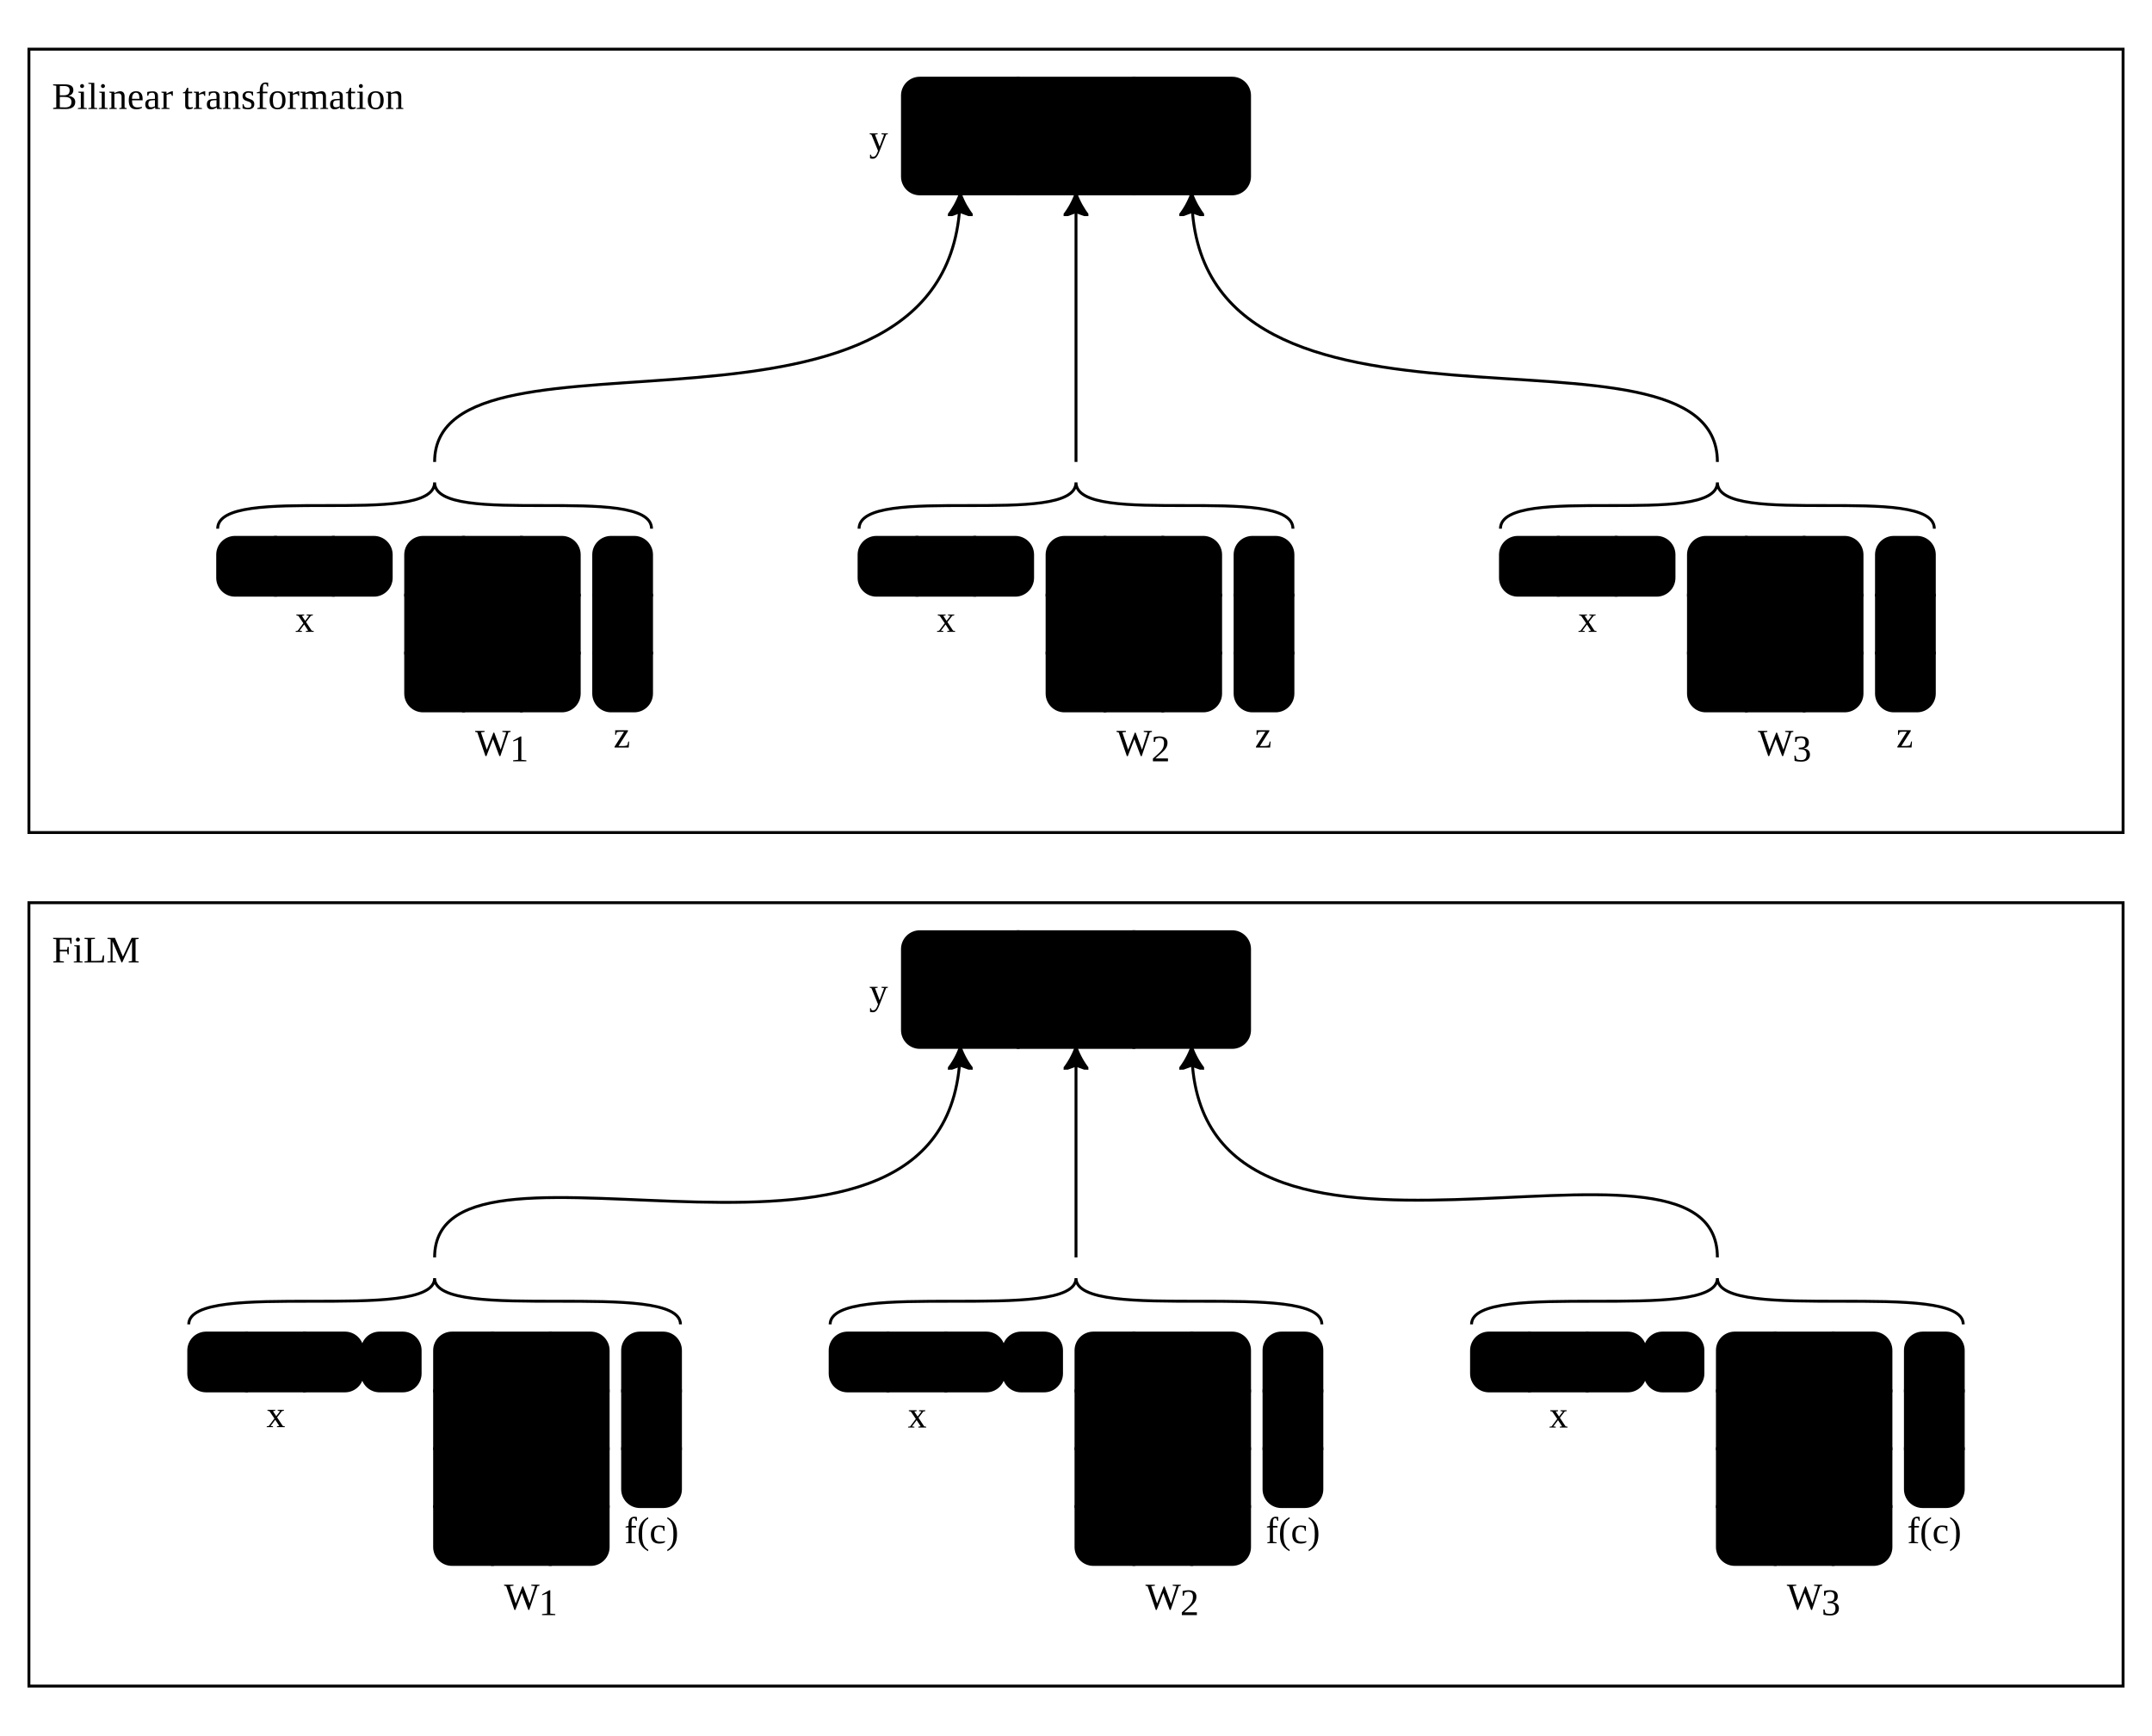
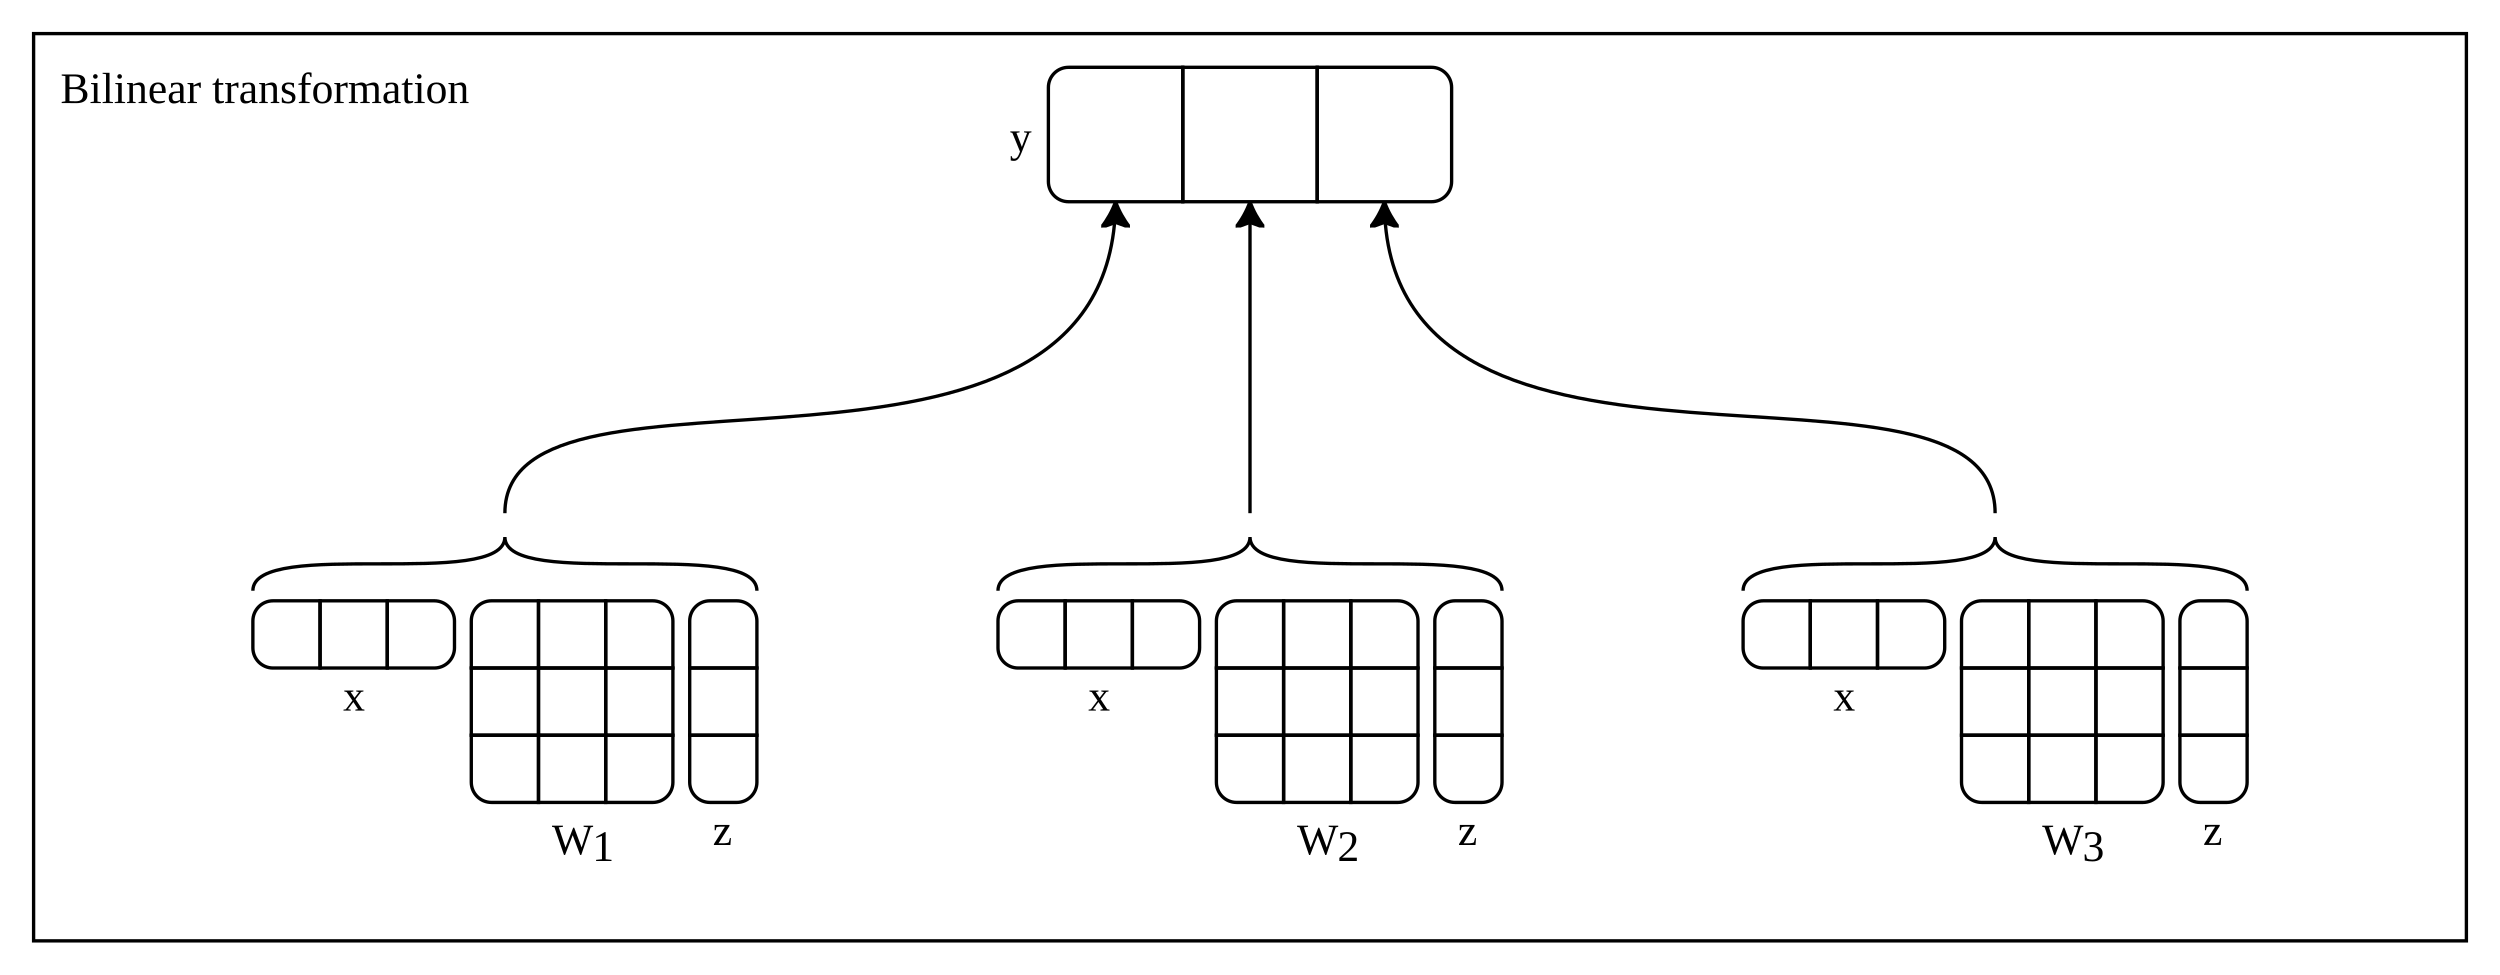
- <svg xmlns="http://www.w3.org/2000/svg" xmlns:xlink="http://www.w3.org/1999/xlink" viewBox="0 0 744 600">
+ <svg xmlns="http://www.w3.org/2000/svg" xmlns:xlink="http://www.w3.org/1999/xlink" viewBox="0 0 744 290">
  <defs>
    <symbol id="arrow-right" viewBox="0 0 7.69 8.56">
      <path style="stroke: rgb(0, 0, 0);" d="M 7.69 4.28 C 4.911 5.279 2.314 6.725 0 8.56 L 1.55 4.28 L 0 0 C 2.314 1.835 4.911 3.28 7.69 4.28 Z" class="figure-path" />
    </symbol>
    <symbol id="arrow-up" viewBox="0 0 8.56 7.69">
      <path style="stroke: rgb(0, 0, 0);" d="M 4.28 0 a 27.2 27.2 0 0 0 4.28 7.69 L 4.28 6.14 l -4.28 1.55 A 27.17 27.17 0 0 0 4.28 0 Z" class="figure-path" />
    </symbol>
    <symbol id="arrow-left" viewBox="0 0 7.69 8.56">
      <path style="stroke: rgb(0, 0, 0);" d="M 0 4.28 a 27.2 27.2 0 0 0 7.69 -4.28 L 6.14 4.28 l 1.55 4.28 A 27.18 27.18 0 0 0 0 4.28 Z" class="figure-path" />
    </symbol>
    <symbol id="arrow-down" viewBox="0 0 8.56 7.69">
      <path style="stroke: rgb(0, 0, 0);" d="M 4.28 7.69 a 27.2 27.2 0 0 0 -4.28 -7.69 l 4.28 1.55 4.28 -1.55 A 27.18 27.18 0 0 0 4.28 7.69 Z" class="figure-path" />
    </symbol>
  </defs>
-   <g transform="matrix(1, 0, 0, 1, 12.16799, -20.09621)" id="mlp-figure">
-     <rect x="-2.168" y="37.098" width="724" height="270.866" style="fill: none; stroke: rgb(0, 0, 0);" class="figure-group figure-box" />
+   <g transform="matrix(1, 0, 0, 1, 12.16799, -27.098)" id="mlp-figure">
+     <rect x="-2.168" y="37.098" width="724" height="270" style="fill: none; stroke: rgb(0, 0, 0);" class="figure-group figure-box" />
    <text x="5.819" y="57.768" style="font-size: 13px; white-space: pre;" class="figure-text">Bilinear transformation</text>
    <g transform="matrix(1, 0, 0, 1, 79.77043, -94.22044)">
      <g transform="matrix(1, 0, 0, 1, -16.68333, 300.1208)">
-         <path style="stroke: rgb(0, 0, 0);" transform="matrix(1, 0, 0, 1, 0, 0)" d="M 0 6 a 6 6 0 0 1 6 -6 l 14 0 l 0 20 l -14 0 a 6 6 0 0 1 -6 -6 Z" class="figure-element" />
-         <path style="stroke: rgb(0, 0, 0);" transform="matrix(1, 0, 0, 1, 20, 0)" d="M 0 0 l 20 0 l 0 20 l -20 0 Z" class="figure-element" />
-         <path style="stroke: rgb(0, 0, 0);" transform="matrix(1, 0, 0, 1, 40, 0)" d="M 0 0 l 14 0 a 6 6 0 0 1 6 6 l 0 8 a 6 6 0 0 1 -6 6 l -14 0 Z" class="figure-element" />
+         <path style="fill: none; stroke: rgb(0, 0, 0);" transform="matrix(1, 0, 0, 1, 0, 0)" d="M 0 6 a 6 6 0 0 1 6 -6 l 14 0 l 0 20 l -14 0 a 6 6 0 0 1 -6 -6 Z" class="figure-element" />
+         <path style="fill: none; stroke: rgb(0, 0, 0);" transform="matrix(1, 0, 0, 1, 20, 0)" d="M 0 0 l 20 0 l 0 20 l -20 0 Z" class="figure-element" />
+         <path style="fill: none; stroke: rgb(0, 0, 0);" transform="matrix(1, 0, 0, 1, 40, 0)" d="M 0 0 l 14 0 a 6 6 0 0 1 6 6 l 0 8 a 6 6 0 0 1 -6 6 l -14 0 Z" class="figure-element" />
        <text x="59.454" y="324.652" style="font-size: 13px; white-space: pre;" class="figure-text" transform="matrix(0.999998, 0, 0, 1, -32.59362, -291.9844)">x</text>
      </g>
      <g transform="matrix(1, 0, 0, 1, 48.31668, 300.1208)">
-         <path style="stroke: rgb(0, 0, 0);" transform="matrix(1, 0, 0, 1, 0, 0)" d="M 0 6 a 6 6 0 0 1 6 -6 l 14 0 l 0 20 l -20 0 Z" class="figure-element" />
-         <path style="stroke: rgb(0, 0, 0);" transform="matrix(1, 0, 0, 1, 20, 0)" d="M 0 0 l 20 0 l 0 20 l -20 0 Z" class="figure-element" />
-         <path style="stroke: rgb(0, 0, 0);" transform="matrix(1, 0, 0, 1, 40, 0)" d="M 0 0 l 14 0 a 6 6 0 0 1 6 6 l 0 14l -20 0 Z" class="figure-element" />
-         <path style="stroke: rgb(0, 0, 0);" transform="matrix(1, 0, 0, 1, 0, 20)" d="M 0 0 l 20 0 l 0 20 l -20 0 Z" class="figure-element" />
-         <path style="stroke: rgb(0, 0, 0);" transform="matrix(1, 0, 0, 1, 20, 20)" d="M 0 0 l 20 0 l 0 20 l -20 0 Z" class="figure-element" />
-         <path style="stroke: rgb(0, 0, 0);" transform="matrix(1, 0, 0, 1, 40, 20)" d="M 0 0 l 20 0 l 0 20 l -20 0 Z" class="figure-element" />
-         <path style="stroke: rgb(0, 0, 0);" transform="matrix(1, 0, 0, 1, 0, 40)" d="M 0 0 l 20 0 l 0 20 l -14 0 a 6 6 0 0 1 -6 -6 Z" class="figure-element" />
-         <path style="stroke: rgb(0, 0, 0);" transform="matrix(1, 0, 0, 1, 20, 40)" d="M 0 0 l 20 0 l 0 20 l -20 0 Z" class="figure-element" />
-         <path style="stroke: rgb(0, 0, 0);" transform="matrix(1, 0, 0, 1, 40, 40)" d="M 0 0 l 20 0 l 0 14 a 6 6 0 0 1 -6 6 l -14 0 Z" class="figure-element" />
+         <path style="fill: none; stroke: rgb(0, 0, 0);" transform="matrix(1, 0, 0, 1, 0, 0)" d="M 0 6 a 6 6 0 0 1 6 -6 l 14 0 l 0 20 l -20 0 Z" class="figure-element" />
+         <path style="fill: none; stroke: rgb(0, 0, 0);" transform="matrix(1, 0, 0, 1, 20, 0)" d="M 0 0 l 20 0 l 0 20 l -20 0 Z" class="figure-element" />
+         <path style="fill: none; stroke: rgb(0, 0, 0);" transform="matrix(1, 0, 0, 1, 40, 0)" d="M 0 0 l 14 0 a 6 6 0 0 1 6 6 l 0 14l -20 0 Z" class="figure-element" />
+         <path style="fill: none; stroke: rgb(0, 0, 0);" transform="matrix(1, 0, 0, 1, 0, 20)" d="M 0 0 l 20 0 l 0 20 l -20 0 Z" class="figure-element" />
+         <path style="fill: none; stroke: rgb(0, 0, 0);" transform="matrix(1, 0, 0, 1, 20, 20)" d="M 0 0 l 20 0 l 0 20 l -20 0 Z" class="figure-element" />
+         <path style="fill: none; stroke: rgb(0, 0, 0);" transform="matrix(1, 0, 0, 1, 40, 20)" d="M 0 0 l 20 0 l 0 20 l -20 0 Z" class="figure-element" />
+         <path style="fill: none; stroke: rgb(0, 0, 0);" transform="matrix(1, 0, 0, 1, 0, 40)" d="M 0 0 l 20 0 l 0 20 l -14 0 a 6 6 0 0 1 -6 -6 Z" class="figure-element" />
+         <path style="fill: none; stroke: rgb(0, 0, 0);" transform="matrix(1, 0, 0, 1, 20, 40)" d="M 0 0 l 20 0 l 0 20 l -20 0 Z" class="figure-element" />
+         <path style="fill: none; stroke: rgb(0, 0, 0);" transform="matrix(1, 0, 0, 1, 40, 40)" d="M 0 0 l 20 0 l 0 14 a 6 6 0 0 1 -6 6 l -14 0 Z" class="figure-element" />
        <text x="24.008" y="75.43" style="font-size: 13px; white-space: pre;" class="figure-text">W</text>
        <text x="36.004" y="77.425" class="figure-text subscript" style="font-size: 13px; white-space: pre;">1</text>
      </g>
      <g transform="matrix(0, 1, -1, 0, 133.3167, 300.1207)">
-         <path style="stroke: rgb(0, 0, 0);" transform="matrix(1, 0, 0, 1, 0, 0)" d="M 0 6 a 6 6 0 0 1 6 -6 l 14 0 l 0 20 l -14 0 a 6 6 0 0 1 -6 -6 Z" class="figure-element" />
-         <path style="stroke: rgb(0, 0, 0);" transform="matrix(1, 0, 0, 1, 20, 0)" d="M 0 0 l 20 0 l 0 20 l -20 0 Z" class="figure-element" />
-         <path style="stroke: rgb(0, 0, 0);" transform="matrix(1, 0, 0, 1, 40, 0)" d="M 0 0 l 14 0 a 6 6 0 0 1 6 6 l 0 8 a 6 6 0 0 1 -6 6 l -14 0 Z" class="figure-element" />
+         <path style="fill: none; stroke: rgb(0, 0, 0);" transform="matrix(1, 0, 0, 1, 0, 0)" d="M 0 6 a 6 6 0 0 1 6 -6 l 14 0 l 0 20 l -14 0 a 6 6 0 0 1 -6 -6 Z" class="figure-element" />
+         <path style="fill: none; stroke: rgb(0, 0, 0);" transform="matrix(1, 0, 0, 1, 20, 0)" d="M 0 0 l 20 0 l 0 20 l -20 0 Z" class="figure-element" />
+         <path style="fill: none; stroke: rgb(0, 0, 0);" transform="matrix(1, 0, 0, 1, 40, 0)" d="M 0 0 l 14 0 a 6 6 0 0 1 6 6 l 0 8 a 6 6 0 0 1 -6 6 l -14 0 Z" class="figure-element" />
        <text x="59.454" y="324.652" style="font-size: 13px; white-space: pre;" class="figure-text" transform="matrix(0, -0.999996, 1, 0, -251.9844, 72.59351)">z</text>
      </g>
    </g>
    <g transform="matrix(1, 0, 0, 1, 299.5768, 53.8767)">
      <g transform="matrix(1, 0, 0, 1, -14.74488, 152.0236)">
-         <path style="stroke: rgb(0, 0, 0);" transform="matrix(1, 0, 0, 1, 0, 0)" d="M 0 6 a 6 6 0 0 1 6 -6 l 14 0 l 0 20 l -14 0 a 6 6 0 0 1 -6 -6 Z" class="figure-element" />
-         <path style="stroke: rgb(0, 0, 0);" transform="matrix(1, 0, 0, 1, 20, 0)" d="M 0 0 l 20 0 l 0 20 l -20 0 Z" class="figure-element" />
-         <path style="stroke: rgb(0, 0, 0);" transform="matrix(1, 0, 0, 1, 40, 0)" d="M 0 0 l 14 0 a 6 6 0 0 1 6 6 l 0 8 a 6 6 0 0 1 -6 6 l -14 0 Z" class="figure-element" />
+         <path style="fill: none; stroke: rgb(0, 0, 0);" transform="matrix(1, 0, 0, 1, 0, 0)" d="M 0 6 a 6 6 0 0 1 6 -6 l 14 0 l 0 20 l -14 0 a 6 6 0 0 1 -6 -6 Z" class="figure-element" />
+         <path style="fill: none; stroke: rgb(0, 0, 0);" transform="matrix(1, 0, 0, 1, 20, 0)" d="M 0 0 l 20 0 l 0 20 l -20 0 Z" class="figure-element" />
+         <path style="fill: none; stroke: rgb(0, 0, 0);" transform="matrix(1, 0, 0, 1, 40, 0)" d="M 0 0 l 14 0 a 6 6 0 0 1 6 6 l 0 8 a 6 6 0 0 1 -6 6 l -14 0 Z" class="figure-element" />
        <text x="59.454" y="324.652" style="font-size: 13px; white-space: pre;" class="figure-text" transform="matrix(1.000001, 0, 0, 1, -32.59383, -291.9844)">x</text>
      </g>
      <g transform="matrix(1, 0, 0, 1, 50.25511, 152.0236)">
-         <path style="stroke: rgb(0, 0, 0)" transform="matrix(1, 0, 0, 1, 0, 0)" d="M 0 6 a 6 6 0 0 1 6 -6 l 14 0 l 0 20 l -20 0 Z" class="figure-element" />
-         <path style="stroke: rgb(0, 0, 0)" transform="matrix(1, 0, 0, 1, 20, 0)" d="M 0 0 l 20 0 l 0 20 l -20 0 Z" class="figure-element" />
-         <path style="stroke: rgb(0, 0, 0)" transform="matrix(1, 0, 0, 1, 40, 0)" d="M 0 0 l 14 0 a 6 6 0 0 1 6 6 l 0 14l -20 0 Z" class="figure-element" />
-         <path style="stroke: rgb(0, 0, 0)" transform="matrix(1, 0, 0, 1, 0, 20)" d="M 0 0 l 20 0 l 0 20 l -20 0 Z" class="figure-element" />
-         <path style="stroke: rgb(0, 0, 0)" transform="matrix(1, 0, 0, 1, 20, 20)" d="M 0 0 l 20 0 l 0 20 l -20 0 Z" class="figure-element" />
-         <path style="stroke: rgb(0, 0, 0)" transform="matrix(1, 0, 0, 1, 40, 20)" d="M 0 0 l 20 0 l 0 20 l -20 0 Z" class="figure-element" />
-         <path style="stroke: rgb(0, 0, 0)" transform="matrix(1, 0, 0, 1, 0, 40)" d="M 0 0 l 20 0 l 0 20 l -14 0 a 6 6 0 0 1 -6 -6 Z" class="figure-element" />
-         <path style="stroke: rgb(0, 0, 0)" transform="matrix(1, 0, 0, 1, 20, 40)" d="M 0 0 l 20 0 l 0 20 l -20 0 Z" class="figure-element" />
-         <path style="stroke: rgb(0, 0, 0)" transform="matrix(1, 0, 0, 1, 40, 40)" d="M 0 0 l 20 0 l 0 14 a 6 6 0 0 1 -6 6 l -14 0 Z" class="figure-element" />
+         <path style="fill: none; stroke: rgb(0, 0, 0);" transform="matrix(1, 0, 0, 1, 0, 0)" d="M 0 6 a 6 6 0 0 1 6 -6 l 14 0 l 0 20 l -20 0 Z" class="figure-element" />
+         <path style="fill: none; stroke: rgb(0, 0, 0);" transform="matrix(1, 0, 0, 1, 20, 0)" d="M 0 0 l 20 0 l 0 20 l -20 0 Z" class="figure-element" />
+         <path style="fill: none; stroke: rgb(0, 0, 0);" transform="matrix(1, 0, 0, 1, 40, 0)" d="M 0 0 l 14 0 a 6 6 0 0 1 6 6 l 0 14l -20 0 Z" class="figure-element" />
+         <path style="fill: none; stroke: rgb(0, 0, 0);" transform="matrix(1, 0, 0, 1, 0, 20)" d="M 0 0 l 20 0 l 0 20 l -20 0 Z" class="figure-element" />
+         <path style="fill: none; stroke: rgb(0, 0, 0);" transform="matrix(1, 0, 0, 1, 20, 20)" d="M 0 0 l 20 0 l 0 20 l -20 0 Z" class="figure-element" />
+         <path style="fill: none; stroke: rgb(0, 0, 0);" transform="matrix(1, 0, 0, 1, 40, 20)" d="M 0 0 l 20 0 l 0 20 l -20 0 Z" class="figure-element" />
+         <path style="fill: none; stroke: rgb(0, 0, 0);" transform="matrix(1, 0, 0, 1, 0, 40)" d="M 0 0 l 20 0 l 0 20 l -14 0 a 6 6 0 0 1 -6 -6 Z" class="figure-element" />
+         <path style="fill: none; stroke: rgb(0, 0, 0);" transform="matrix(1, 0, 0, 1, 20, 40)" d="M 0 0 l 20 0 l 0 20 l -20 0 Z" class="figure-element" />
+         <path style="fill: none; stroke: rgb(0, 0, 0);" transform="matrix(1, 0, 0, 1, 40, 40)" d="M 0 0 l 20 0 l 0 14 a 6 6 0 0 1 -6 6 l -14 0 Z" class="figure-element" />
        <text x="24.003" y="75.437" style="font-size: 13px; white-space: pre;" class="figure-text">W</text>
        <text x="36.013" y="77.433" class="figure-text subscript" style="font-size: 13px; white-space: pre;">2</text>
      </g>
      <g transform="matrix(0, 1, -1, 0, 135.2551, 152.0236)">
-         <path style="stroke: rgb(0, 0, 0)" transform="matrix(1, 0, 0, 1, 0, 0)" d="M 0 6 a 6 6 0 0 1 6 -6 l 14 0 l 0 20 l -14 0 a 6 6 0 0 1 -6 -6 Z" class="figure-element" />
-         <path style="stroke: rgb(0, 0, 0)" transform="matrix(1, 0, 0, 1, 20, 0)" d="M 0 0 l 20 0 l 0 20 l -20 0 Z" class="figure-element" />
-         <path style="stroke: rgb(0, 0, 0)" transform="matrix(1, 0, 0, 1, 40, 0)" d="M 0 0 l 14 0 a 6 6 0 0 1 6 6 l 0 8 a 6 6 0 0 1 -6 6 l -14 0 Z" class="figure-element" />
+         <path style="fill: none; stroke: rgb(0, 0, 0);" transform="matrix(1, 0, 0, 1, 0, 0)" d="M 0 6 a 6 6 0 0 1 6 -6 l 14 0 l 0 20 l -14 0 a 6 6 0 0 1 -6 -6 Z" class="figure-element" />
+         <path style="fill: none; stroke: rgb(0, 0, 0);" transform="matrix(1, 0, 0, 1, 20, 0)" d="M 0 0 l 20 0 l 0 20 l -20 0 Z" class="figure-element" />
+         <path style="fill: none; stroke: rgb(0, 0, 0);" transform="matrix(1, 0, 0, 1, 40, 0)" d="M 0 0 l 14 0 a 6 6 0 0 1 6 6 l 0 8 a 6 6 0 0 1 -6 6 l -14 0 Z" class="figure-element" />
        <text x="59.454" y="324.652" style="font-size: 13px; white-space: pre;" class="figure-text" transform="matrix(0, -0.999996, 1, 0, -251.9844, 72.59351)">z</text>
      </g>
    </g>
    <g transform="matrix(1, 0, 0, 1, 360.0691, 97.4334)">
      <g transform="matrix(1, 0, 0, 1, 146.5076, 108.4669)">
-         <path style="stroke: rgb(0, 0, 0)" transform="matrix(1, 0, 0, 1, 0, 0)" d="M 0 6 a 6 6 0 0 1 6 -6 l 14 0 l 0 20 l -14 0 a 6 6 0 0 1 -6 -6 Z" class="figure-element" />
-         <path style="stroke: rgb(0, 0, 0)" transform="matrix(1, 0, 0, 1, 20, 0)" d="M 0 0 l 20 0 l 0 20 l -20 0 Z" class="figure-element" />
-         <path style="stroke: rgb(0, 0, 0)" transform="matrix(1, 0, 0, 1, 40, 0)" d="M 0 0 l 14 0 a 6 6 0 0 1 6 6 l 0 8 a 6 6 0 0 1 -6 6 l -14 0 Z" class="figure-element" />
+         <path style="fill: none; stroke: rgb(0, 0, 0);" transform="matrix(1, 0, 0, 1, 0, 0)" d="M 0 6 a 6 6 0 0 1 6 -6 l 14 0 l 0 20 l -14 0 a 6 6 0 0 1 -6 -6 Z" class="figure-element" />
+         <path style="fill: none; stroke: rgb(0, 0, 0);" transform="matrix(1, 0, 0, 1, 20, 0)" d="M 0 0 l 20 0 l 0 20 l -20 0 Z" class="figure-element" />
+         <path style="fill: none; stroke: rgb(0, 0, 0);" transform="matrix(1, 0, 0, 1, 40, 0)" d="M 0 0 l 14 0 a 6 6 0 0 1 6 6 l 0 8 a 6 6 0 0 1 -6 6 l -14 0 Z" class="figure-element" />
        <text x="59.454" y="324.652" style="font-size: 13px; white-space: pre;" class="figure-text" transform="matrix(1.000001, 0, 0, 1, -32.5938, -291.9844)">x</text>
      </g>
      <g transform="matrix(1, 0, 0, 1, 211.5076, 108.4669)">
-         <path style="stroke: rgb(0, 0, 0)" transform="matrix(1, 0, 0, 1, 0, 0)" d="M 0 6 a 6 6 0 0 1 6 -6 l 14 0 l 0 20 l -20 0 Z" class="figure-element" />
-         <path style="stroke: rgb(0, 0, 0)" transform="matrix(1, 0, 0, 1, 20, 0)" d="M 0 0 l 20 0 l 0 20 l -20 0 Z" class="figure-element" />
-         <path style="stroke: rgb(0, 0, 0)" transform="matrix(1, 0, 0, 1, 40, 0)" d="M 0 0 l 14 0 a 6 6 0 0 1 6 6 l 0 14l -20 0 Z" class="figure-element" />
-         <path style="stroke: rgb(0, 0, 0)" transform="matrix(1, 0, 0, 1, 0, 20)" d="M 0 0 l 20 0 l 0 20 l -20 0 Z" class="figure-element" />
-         <path style="stroke: rgb(0, 0, 0)" transform="matrix(1, 0, 0, 1, 20, 20)" d="M 0 0 l 20 0 l 0 20 l -20 0 Z" class="figure-element" />
-         <path style="stroke: rgb(0, 0, 0)" transform="matrix(1, 0, 0, 1, 40, 20)" d="M 0 0 l 20 0 l 0 20 l -20 0 Z" class="figure-element" />
-         <path style="stroke: rgb(0, 0, 0)" transform="matrix(1, 0, 0, 1, 0, 40)" d="M 0 0 l 20 0 l 0 20 l -14 0 a 6 6 0 0 1 -6 -6 Z" class="figure-element" />
-         <path style="stroke: rgb(0, 0, 0)" transform="matrix(1, 0, 0, 1, 20, 40)" d="M 0 0 l 20 0 l 0 20 l -20 0 Z" class="figure-element" />
-         <path style="stroke: rgb(0, 0, 0)" transform="matrix(1, 0, 0, 1, 40, 40)" d="M 0 0 l 20 0 l 0 14 a 6 6 0 0 1 -6 6 l -14 0 Z" class="figure-element" />
+         <path style="fill: none; stroke: rgb(0, 0, 0);" transform="matrix(1, 0, 0, 1, 0, 0)" d="M 0 6 a 6 6 0 0 1 6 -6 l 14 0 l 0 20 l -20 0 Z" class="figure-element" />
+         <path style="fill: none; stroke: rgb(0, 0, 0);" transform="matrix(1, 0, 0, 1, 20, 0)" d="M 0 0 l 20 0 l 0 20 l -20 0 Z" class="figure-element" />
+         <path style="fill: none; stroke: rgb(0, 0, 0);" transform="matrix(1, 0, 0, 1, 40, 0)" d="M 0 0 l 14 0 a 6 6 0 0 1 6 6 l 0 14l -20 0 Z" class="figure-element" />
+         <path style="fill: none; stroke: rgb(0, 0, 0);" transform="matrix(1, 0, 0, 1, 0, 20)" d="M 0 0 l 20 0 l 0 20 l -20 0 Z" class="figure-element" />
+         <path style="fill: none; stroke: rgb(0, 0, 0);" transform="matrix(1, 0, 0, 1, 20, 20)" d="M 0 0 l 20 0 l 0 20 l -20 0 Z" class="figure-element" />
+         <path style="fill: none; stroke: rgb(0, 0, 0);" transform="matrix(1, 0, 0, 1, 40, 20)" d="M 0 0 l 20 0 l 0 20 l -20 0 Z" class="figure-element" />
+         <path style="fill: none; stroke: rgb(0, 0, 0);" transform="matrix(1, 0, 0, 1, 0, 40)" d="M 0 0 l 20 0 l 0 20 l -14 0 a 6 6 0 0 1 -6 -6 Z" class="figure-element" />
+         <path style="fill: none; stroke: rgb(0, 0, 0);" transform="matrix(1, 0, 0, 1, 20, 40)" d="M 0 0 l 20 0 l 0 20 l -20 0 Z" class="figure-element" />
+         <path style="fill: none; stroke: rgb(0, 0, 0);" transform="matrix(1, 0, 0, 1, 40, 40)" d="M 0 0 l 20 0 l 0 14 a 6 6 0 0 1 -6 6 l -14 0 Z" class="figure-element" />
        <text x="24.002" y="75.429" style="font-size: 13px; white-space: pre;" class="figure-text">W</text>
        <text x="36.005" y="77.429" class="figure-text subscript" style="font-size: 13px; white-space: pre;">3</text>
      </g>
      <g transform="matrix(0, 1, -1, 0, 296.5077, 108.4669)">
-         <path style="stroke: rgb(0, 0, 0)" transform="matrix(1, 0, 0, 1, 0, 0)" d="M 0 6 a 6 6 0 0 1 6 -6 l 14 0 l 0 20 l -14 0 a 6 6 0 0 1 -6 -6 Z" class="figure-element" />
-         <path style="stroke: rgb(0, 0, 0)" transform="matrix(1, 0, 0, 1, 20, 0)" d="M 0 0 l 20 0 l 0 20 l -20 0 Z" class="figure-element" />
-         <path style="stroke: rgb(0, 0, 0)" transform="matrix(1, 0, 0, 1, 40, 0)" d="M 0 0 l 14 0 a 6 6 0 0 1 6 6 l 0 8 a 6 6 0 0 1 -6 6 l -14 0 Z" class="figure-element" />
+         <path style="fill: none; stroke: rgb(0, 0, 0);" transform="matrix(1, 0, 0, 1, 0, 0)" d="M 0 6 a 6 6 0 0 1 6 -6 l 14 0 l 0 20 l -14 0 a 6 6 0 0 1 -6 -6 Z" class="figure-element" />
+         <path style="fill: none; stroke: rgb(0, 0, 0);" transform="matrix(1, 0, 0, 1, 20, 0)" d="M 0 0 l 20 0 l 0 20 l -20 0 Z" class="figure-element" />
+         <path style="fill: none; stroke: rgb(0, 0, 0);" transform="matrix(1, 0, 0, 1, 40, 0)" d="M 0 0 l 14 0 a 6 6 0 0 1 6 6 l 0 8 a 6 6 0 0 1 -6 6 l -14 0 Z" class="figure-element" />
        <text x="26.793" y="249.719" style="font-size: 13px; white-space: pre;" class="figure-text" transform="matrix(0, -1, 1, 0, -177.0625, 39.92187)">z</text>
      </g>
    </g>
    <g transform="matrix(1, 0, 0, 1, 299.8319, 47.13044)">
-       <path style="stroke: rgb(0, 0, 0)" transform="matrix(1, 0, 0, 1, 0, 0)" d="M 0 6 a 6 6 0 0 1 6 -6 l 34 0 l 0 40 l -34 0 a 6 6 0 0 1 -6 -6 Z" class="figure-element" />
-       <path style="stroke: rgb(0, 0, 0)" transform="matrix(1, 0, 0, 1, 40, 0)" d="M 0 0 l 40 0 l 0 40 l -40 0 Z" class="figure-element" />
-       <path style="stroke: rgb(0, 0, 0)" transform="matrix(1, 0, 0, 1, 80, 0)" d="M 0 0 l 34 0 a 6 6 0 0 1 6 6 l 0 28 a 6 6 0 0 1 -6 6 l -34 0 Z" class="figure-element" />
+       <path style="fill: none; stroke: rgb(0, 0, 0);" transform="matrix(1, 0, 0, 1, 0, 0)" d="M 0 6 a 6 6 0 0 1 6 -6 l 34 0 l 0 40 l -34 0 a 6 6 0 0 1 -6 -6 Z" class="figure-element" />
+       <path style="fill: none; stroke: rgb(0, 0, 0);" transform="matrix(1, 0, 0, 1, 40, 0)" d="M 0 0 l 40 0 l 0 40 l -40 0 Z" class="figure-element" />
+       <path style="fill: none; stroke: rgb(0, 0, 0);" transform="matrix(1, 0, 0, 1, 80, 0)" d="M 0 0 l 34 0 a 6 6 0 0 1 6 6 l 0 28 a 6 6 0 0 1 -6 6 l -34 0 Z" class="figure-element" />
      <text x="-11.49" y="25.033" style="font-size: 13px; white-space: pre;" class="figure-text">y</text>
    </g>
    <use width="8.56" height="7.69" transform="matrix(1, 0, 0, 1, 315.5519, 87.13044)" xlink:href="#arrow-up" />
    <use width="8.56" height="7.69" transform="matrix(1, 0, 0, 1, 355.5519, 87.13044)" xlink:href="#arrow-up" />
    <use width="8.56" height="7.69" transform="matrix(1, 0, 0, 1, 395.5519, 87.13044)" xlink:href="#arrow-up" />
    <path style="fill: none; stroke: rgb(0, 0, 0);" class="figure-line" d="M 63.087 202.9 C 63.087 186.9 138.087 202.9 138.087 186.9 C 138.087 202.9 213.087 186.9 213.087 202.9" />
    <path style="fill: none; stroke: rgb(0, 0, 0);" class="figure-line" d="M 284.832 202.9 C 284.832 186.9 359.832 202.9 359.832 186.9 C 359.832 202.9 434.832 186.9 434.832 202.9" />
    <path style="fill: none; stroke: rgb(0, 0, 0);" class="figure-line" d="M 506.576 202.9 C 506.576 186.9 581.576 202.9 581.576 186.9 C 581.576 202.9 656.576 186.9 656.576 202.9" />
    <path style="fill: none; stroke: rgb(0, 0, 0);" class="figure-line" d="M 399.832 87.13 C 399.832 186.9 581.576 123.569 581.576 179.821" />
    <path style="fill: none; stroke: rgb(0, 0, 0);" class="figure-line" d="M 359.832 87.13 L 359.832 179.821" />
    <path style="fill: none; stroke: rgb(0, 0, 0);" class="figure-line" d="M 319.832 87.13 C 319.111 186.9 138.087 125.77 138.087 179.821" />
  </g>
-   <g transform="matrix(1, 0, 0, 1, 12.16799, 275.0342)" id="g-1">
-     <rect x="-2.168" y="37.098" width="724" height="270.866" style="fill: none; stroke: rgb(0, 0, 0);" class="figure-group figure-box" />
-     <text x="5.819" y="57.768" style="font-size: 13px; white-space: pre;" class="figure-text">FiLM</text>
-     <g transform="matrix(1, 0, 0, 1, 89.77044, -94.22044)">
-       <g transform="matrix(1, 0, 0, 1, -36.68332, 280.1206)">
-         <path style="stroke: rgb(0, 0, 0)" transform="matrix(1, 0, 0, 1, 0, 0)" d="M 0 6 a 6 6 0 0 1 6 -6 l 14 0 l 0 20 l -14 0 a 6 6 0 0 1 -6 -6 Z" class="figure-element" />
-         <path style="stroke: rgb(0, 0, 0)" transform="matrix(1, 0, 0, 1, 20, 0)" d="M 0 0 l 20 0 l 0 20 l -20 0 Z" class="figure-element" />
-         <path style="stroke: rgb(0, 0, 0)" transform="matrix(1, 0, 0, 1, 40, 0)" d="M 0 0 l 14 0 a 6 6 0 0 1 6 6 l 0 8 a 6 6 0 0 1 -6 6 l -14 0 Z" class="figure-element" />
-         <path style="stroke: rgb(0, 0, 0)" transform="matrix(1, 0, 0, 1, 60, 0)" d="M 0 6 a 6 6 0 0 1 6 -6 l 8 0 a 6 6 0 0 1 6 6 l 0 8 a 6 6 0 0 1 -6 6 l -8 0 a 6 6 0 0 1 -6 -6 Z" class="figure-element" />
-         <text x="59.454" y="324.652" style="font-size: 13px; white-space: pre;" class="figure-text" transform="matrix(0.999998, 0, 0, 1, -32.59362, -292.125)">x</text>
-         <text x="59.454" y="324.652" style="font-size: 13px; white-space: pre;" class="figure-text" transform="matrix(0.999998, 0, 0, 1, 7.672003, -309.7188)">1</text>
-       </g>
-       <g transform="matrix(1, 0, 0, 1, 48.31667, 280.4486)">
-         <path style="stroke: rgb(0, 0, 0)" d="M 0 5.672 C 0 2.358 2.686 -0.328 6 -0.328 L 20 -0.328 L 20 19.672 L 0 19.672 Z" class="figure-element" />
-         <path style="stroke: rgb(0, 0, 0)" d="M 20 -0.328 L 40 -0.328 L 40 19.672 L 20 19.672 Z" class="figure-element" />
-         <path style="stroke: rgb(0, 0, 0)" d="M 40 -0.328 L 54 -0.328 C 57.314 -0.328 60 2.358 60 5.672 L 60 19.672 L 40 19.672 Z" class="figure-element" />
-         <path d="M 0 19.672 L 20 19.672 L 20 39.672 L 0 39.672 Z" class="figure-element figure-faded" style="stroke: rgb(0, 0, 0);" />
-         <path d="M 20 19.672 L 40 19.672 L 40 39.672 L 20 39.672 Z" class="figure-element figure-faded" style="stroke: rgb(0, 0, 0);" />
-         <path d="M 40 19.672 L 60 19.672 L 60 39.672 L 40 39.672 Z" class="figure-element figure-faded" style="stroke: rgb(0, 0, 0);" />
-         <path d="M 0 39.672 L 20 39.672 L 20 59.672 L 0 59.672 Z" class="figure-element figure-faded" style="stroke: rgb(0, 0, 0);" />
-         <path d="M 20 39.672 L 40 39.672 L 40 59.672 L 20 59.672 Z" class="figure-element figure-faded" style="stroke: rgb(0, 0, 0);" />
-         <path d="M 40 39.672 L 60 39.672 L 60 59.672 L 40 59.672 Z" class="figure-element figure-faded" style="stroke: rgb(0, 0, 0);" />
-         <path style="stroke: rgb(0, 0, 0)" d="M 0 59.672 L 20 59.672 L 20 79.672 L 6 79.672 C 2.686 79.672 0 76.986 0 73.672 Z" class="figure-element" />
-         <path style="stroke: rgb(0, 0, 0)" d="M 20 59.672 L 40 59.672 L 40 79.672 L 20 79.672 Z" class="figure-element" />
-         <path style="stroke: rgb(0, 0, 0)" d="M 40 59.672 L 60 59.672 L 60 73.672 C 60 76.986 57.314 79.672 54 79.672 L 40 79.672 Z" class="figure-element" />
-         <text x="24.008" y="95.196" style="font-size: 13px; white-space: pre;" class="figure-text">W</text>
-         <text x="36.004" y="97.191" class="figure-text subscript" style="font-size: 13px; white-space: pre;">1</text>
-       </g>
-       <g transform="matrix(0, 1, -1, 0, 133.3167, 280.1206)">
-         <path style="stroke: rgb(0, 0, 0)" transform="matrix(1, 0, 0, 1, 0, 0)" d="M 0 6 a 6 6 0 0 1 6 -6 l 14 0 l 0 20 l -14 0 a 6 6 0 0 1 -6 -6 Z" class="figure-element" />
-         <path style="stroke: rgb(0, 0, 0)" transform="matrix(1, 0, 0, 1, 20, 0)" d="M 0 0 l 20 0 l 0 20 l -20 0 Z" class="figure-element" />
-         <path style="stroke: rgb(0, 0, 0)" transform="matrix(1, 0, 0, 1, 40, 0)" d="M 0 0 l 14 0 a 6 6 0 0 1 6 6 l 0 8 a 6 6 0 0 1 -6 6 l -14 0 Z" class="figure-element" />
-         <text x="59.454" y="324.652" style="font-size: 13px; white-space: pre;" class="figure-text" transform="matrix(0, -0.999996, 1, 0, -251.9844, 78.84349)">f(c)</text>
-       </g>
-     </g>
-     <g transform="matrix(1, 0, 0, 1, 309.5768, 53.8767)">
-       <g transform="matrix(1, 0, 0, 1, -34.7449, 132.0233)">
-         <path style="stroke: rgb(0, 0, 0)" transform="matrix(1, 0, 0, 1, 0, 0)" d="M 0 6 a 6 6 0 0 1 6 -6 l 14 0 l 0 20 l -14 0 a 6 6 0 0 1 -6 -6 Z" class="figure-element" />
-         <path style="stroke: rgb(0, 0, 0)" transform="matrix(1, 0, 0, 1, 20, 0)" d="M 0 0 l 20 0 l 0 20 l -20 0 Z" class="figure-element" />
-         <path style="stroke: rgb(0, 0, 0)" transform="matrix(1, 0, 0, 1, 40, 0)" d="M 0 0 l 14 0 a 6 6 0 0 1 6 6 l 0 8 a 6 6 0 0 1 -6 6 l -14 0 Z" class="figure-element" />
-         <path style="stroke: rgb(0, 0, 0)" transform="matrix(1, 0, 0, 1, 60, 0)" d="M 0 6 a 6 6 0 0 1 6 -6 l 8 0 a 6 6 0 0 1 6 6 l 0 8 a 6 6 0 0 1 -6 6 l -8 0 a 6 6 0 0 1 -6 -6 Z" class="figure-element" />
-         <text x="59.454" y="324.652" style="font-size: 13px; white-space: pre;" class="figure-text" transform="matrix(1.000001, 0, 0, 1, -32.59381, -291.9844)">x</text>
-         <text x="59.454" y="324.652" style="font-size: 13px; white-space: pre;" class="figure-text" transform="matrix(0.999998, 0, 0, 1, 7.671993, -309.7188)">1</text>
-       </g>
-       <g transform="matrix(1, 0, 0, 1, 50.25509, 131.9044)">
-         <path d="M 0 6.119 C 0 2.806 2.686 0.119 6 0.119 L 20 0.119 L 20 20.119 L 0 20.119 Z" class="figure-element figure-faded" style="stroke: rgb(0, 0, 0)" />
-         <path d="M 20 0.119 L 40 0.119 L 40 20.119 L 20 20.119 Z" class="figure-element figure-faded" style="stroke: rgb(0, 0, 0)" />
-         <path d="M 40 0.119 L 54 0.119 C 57.314 0.119 60 2.806 60 6.119 L 60 20.119 L 40 20.119 Z" class="figure-element figure-faded" style="stroke: rgb(0, 0, 0)" />
-         <path style="stroke: rgb(0, 0, 0)" d="M 0 20.119 L 20 20.119 L 20 40.119 L 0 40.119 Z" class="figure-element" />
-         <path style="stroke: rgb(0, 0, 0)" d="M 20 20.119 L 40 20.119 L 40 40.119 L 20 40.119 Z" class="figure-element" />
-         <path style="stroke: rgb(0, 0, 0)" d="M 40 20.119 L 60 20.119 L 60 40.119 L 40 40.119 Z" class="figure-element" />
-         <path d="M 0 40.119 L 20 40.119 L 20 60.119 L 0 60.119 Z" class="figure-element figure-faded" style="stroke: rgb(0, 0, 0)" />
-         <path d="M 20 40.119 L 40 40.119 L 40 60.119 L 20 60.119 Z" class="figure-element figure-faded" style="stroke: rgb(0, 0, 0)" />
-         <path d="M 40 40.119 L 60 40.119 L 60 60.119 L 40 60.119 Z" class="figure-element figure-faded" style="stroke: rgb(0, 0, 0)" />
-         <path style="stroke: rgb(0, 0, 0)" d="M 0 60.119 L 20 60.119 L 20 80.119 L 6 80.119 C 2.686 80.119 0 77.433 0 74.119 Z" class="figure-element" />
-         <path style="stroke: rgb(0, 0, 0)" d="M 20 60.119 L 40 60.119 L 40 80.119 L 20 80.119 Z" class="figure-element" />
-         <path style="stroke: rgb(0, 0, 0)" d="M 40 60.119 L 60 60.119 L 60 74.119 C 60 77.433 57.314 80.119 54 80.119 L 40 80.119 Z" class="figure-element" />
-         <text x="24.003" y="95.65" style="font-size: 13px; white-space: pre;" class="figure-text">W</text>
-         <text x="36.013" y="97.646" class="figure-text subscript" style="font-size: 13px; white-space: pre;">2</text>
-       </g>
-       <g transform="matrix(0, 1, -1, 0, 135.2551, 132.0234)">
-         <path style="stroke: rgb(0, 0, 0)" transform="matrix(1, 0, 0, 1, 0, 0)" d="M 0 6 a 6 6 0 0 1 6 -6 l 14 0 l 0 20 l -14 0 a 6 6 0 0 1 -6 -6 Z" class="figure-element" />
-         <path style="stroke: rgb(0, 0, 0)" transform="matrix(1, 0, 0, 1, 20, 0)" d="M 0 0 l 20 0 l 0 20 l -20 0 Z" class="figure-element" />
-         <path style="stroke: rgb(0, 0, 0)" d="M 0 0 l 14 0 a 6 6 0 0 1 6 6 l 0 8 a 6 6 0 0 1 -6 6 l -14 0 Z" class="figure-element" transform="matrix(1, 0, 0, 1, 40, 0)" />
-         <text x="59.454" y="324.652" style="font-size: 13px; white-space: pre;" class="figure-text" transform="matrix(0, -0.999996, 1, 0, -251.9844, 78.84349)">f(c)</text>
-       </g>
-     </g>
-     <g transform="matrix(1, 0, 0, 1, 370.0691, 97.4334)">
-       <g transform="matrix(1, 0, 0, 1, 126.5076, 88.46688)">
-         <path style="stroke: rgb(0, 0, 0)" transform="matrix(1, 0, 0, 1, 0, 0)" d="M 0 6 a 6 6 0 0 1 6 -6 l 14 0 l 0 20 l -14 0 a 6 6 0 0 1 -6 -6 Z" class="figure-element" />
-         <path style="stroke: rgb(0, 0, 0)" transform="matrix(1, 0, 0, 1, 20, 0)" d="M 0 0 l 20 0 l 0 20 l -20 0 Z" class="figure-element" />
-         <path style="stroke: rgb(0, 0, 0)" transform="matrix(1, 0, 0, 1, 40, 0)" d="M 0 0 l 14 0 a 6 6 0 0 1 6 6 l 0 8 a 6 6 0 0 1 -6 6 l -14 0 Z" class="figure-element" />
-         <path style="stroke: rgb(0, 0, 0)" transform="matrix(1, 0, 0, 1, 60, 0)" d="M 0 6 a 6 6 0 0 1 6 -6 l 8 0 a 6 6 0 0 1 6 6 l 0 8 a 6 6 0 0 1 -6 6 l -8 0 a 6 6 0 0 1 -6 -6 Z" class="figure-element" />
-         <text x="59.454" y="324.652" style="font-size: 13px; white-space: pre;" class="figure-text" transform="matrix(1.000001, 0, 0, 1, -32.59377, -291.9844)">x</text>
-         <text x="59.454" y="324.652" style="font-size: 13px; white-space: pre;" class="figure-text" transform="matrix(0.999998, 0, 0, 1, 7.672003, -309.7188)">1</text>
-       </g>
-       <g transform="matrix(1, 0, 0, 1, 211.5076, 108.4669)">
-         <path d="M 0 -14 C 0 -17.314 2.686 -20 6 -20 L 20 -20 L 20 0 L 0 0 Z" class="figure-element figure-faded" style="stroke: rgb(0, 0, 0)" />
-         <path d="M 20 -20 L 40 -20 L 40 0 L 20 0 Z" class="figure-element figure-faded" style="stroke: rgb(0, 0, 0)" />
-         <path d="M 40 -20 L 54 -20 C 57.314 -20 60 -17.314 60 -14 L 60 0 L 40 0 Z" class="figure-element figure-faded" style="stroke: rgb(0, 0, 0)" />
-         <path d="M 0 0 L 20 0 L 20 20 L 0 20 Z" class="figure-element figure-faded" style="stroke: rgb(0, 0, 0)" />
-         <path d="M 20 0 L 40 0 L 40 20 L 20 20 Z" class="figure-element figure-faded" style="stroke: rgb(0, 0, 0)" />
-         <path d="M 40 0 L 60 0 L 60 20 L 40 20 Z" class="figure-element figure-faded" style="stroke: rgb(0, 0, 0)" />
-         <path style="stroke: rgb(0, 0, 0)" d="M 0 20 L 20 20 L 20 40 L 0 40 Z" class="figure-element" />
-         <path style="stroke: rgb(0, 0, 0)" d="M 20 20 L 40 20 L 40 40 L 20 40 Z" class="figure-element" />
-         <path style="stroke: rgb(0, 0, 0)" d="M 40 20 L 60 20 L 60 40 L 40 40 Z" class="figure-element" />
-         <path style="stroke: rgb(0, 0, 0)" d="M 0 40 L 20 40 L 20 60 L 6 60 C 2.686 60 0 57.314 0 54 Z" class="figure-element" />
-         <path style="stroke: rgb(0, 0, 0)" d="M 20 40 L 40 40 L 40 60 L 20 60 Z" class="figure-element" />
-         <path style="stroke: rgb(0, 0, 0)" d="M 40 40 L 60 40 L 60 54 C 60 57.314 57.314 60 54 60 L 40 60 Z" class="figure-element" />
-         <text x="24.002" y="75.523" style="font-size: 13px; white-space: pre;" class="figure-text">W</text>
-         <text x="36.005" y="77.523" class="figure-text subscript" style="font-size: 13px; white-space: pre;">3</text>
-       </g>
-       <g transform="matrix(0, 1, -1, 0, 296.5077, 88.46685)">
-         <path style="stroke: rgb(0, 0, 0)" transform="matrix(1, 0, 0, 1, 0, 0)" d="M 0 6 a 6 6 0 0 1 6 -6 l 14 0 l 0 20 l -14 0 a 6 6 0 0 1 -6 -6 Z" class="figure-element" />
-         <path style="stroke: rgb(0, 0, 0)" transform="matrix(1, 0, 0, 1, 20, 0)" d="M 0 0 l 20 0 l 0 20 l -20 0 Z" class="figure-element" />
-         <path style="stroke: rgb(0, 0, 0)" transform="matrix(1, 0, 0, 1, 40, 0)" d="M 0 0 l 14 0 a 6 6 0 0 1 6 6 l 0 8 a 6 6 0 0 1 -6 6 l -14 0 Z" class="figure-element" />
-         <text x="26.793" y="249.719" style="font-size: 13px; white-space: pre;" class="figure-text" transform="matrix(0, -1, 1, 0, -177.0625, 46.17188)">f(c)</text>
-       </g>
-     </g>
-     <g transform="matrix(1, 0, 0, 1, 299.8319, 47.13044)">
-       <path style="stroke: rgb(0, 0, 0)" transform="matrix(1, 0, 0, 1, 0, 0)" d="M 0 6 a 6 6 0 0 1 6 -6 l 34 0 l 0 40 l -34 0 a 6 6 0 0 1 -6 -6 Z" class="figure-element" />
-       <path style="stroke: rgb(0, 0, 0)" transform="matrix(1, 0, 0, 1, 40, 0)" d="M 0 0 l 40 0 l 0 40 l -40 0 Z" class="figure-element" />
-       <path style="stroke: rgb(0, 0, 0)" transform="matrix(1, 0, 0, 1, 80, 0)" d="M 0 0 l 34 0 a 6 6 0 0 1 6 6 l 0 28 a 6 6 0 0 1 -6 6 l -34 0 Z" class="figure-element" />
-       <text x="-11.49" y="25.033" style="font-size: 13px; white-space: pre;" class="figure-text">y</text>
-     </g>
-     <use width="8.56" height="7.69" transform="matrix(1, 0, 0, 1, 315.5519, 87.13044)" xlink:href="#arrow-up" />
-     <use width="8.56" height="7.69" transform="matrix(1, 0, 0, 1, 355.5519, 87.13044)" xlink:href="#arrow-up" />
-     <use width="8.56" height="7.69" transform="matrix(1, 0, 0, 1, 395.5519, 87.13044)" xlink:href="#arrow-up" />
-     <path style="fill: none; stroke: rgb(0, 0, 0);" class="figure-line" d="M 53.087 182.9 C 53.087 166.9 138.087 182.9 138.087 166.9 C 138.087 182.9 223.087 166.9 223.087 182.9" />
-     <path style="fill: none; stroke: rgb(0, 0, 0);" class="figure-line" d="M 274.832 182.9 C 274.832 166.9 359.832 182.9 359.832 166.9 C 359.832 182.9 444.832 166.9 444.832 182.9" />
-     <path style="fill: none; stroke: rgb(0, 0, 0);" class="figure-line" d="M 496.577 182.9 C 496.577 166.9 581.577 182.9 581.577 166.9 C 581.577 182.9 666.577 166.9 666.577 182.9" />
-     <path style="fill: none; stroke: rgb(0, 0, 0);" class="figure-line" d="M 399.832 87.13 C 399.832 186.9 581.576 103.494 581.576 159.746" />
-     <path style="fill: none; stroke: rgb(0, 0, 0);" class="figure-line" d="M 359.832 87.13 L 359.832 159.746" />
-     <path style="fill: none; stroke: rgb(0, 0, 0);" class="figure-line" d="M 319.832 87.13 C 319.111 186.9 138.087 105.695 138.087 159.746" />
-   </g>
</svg>
